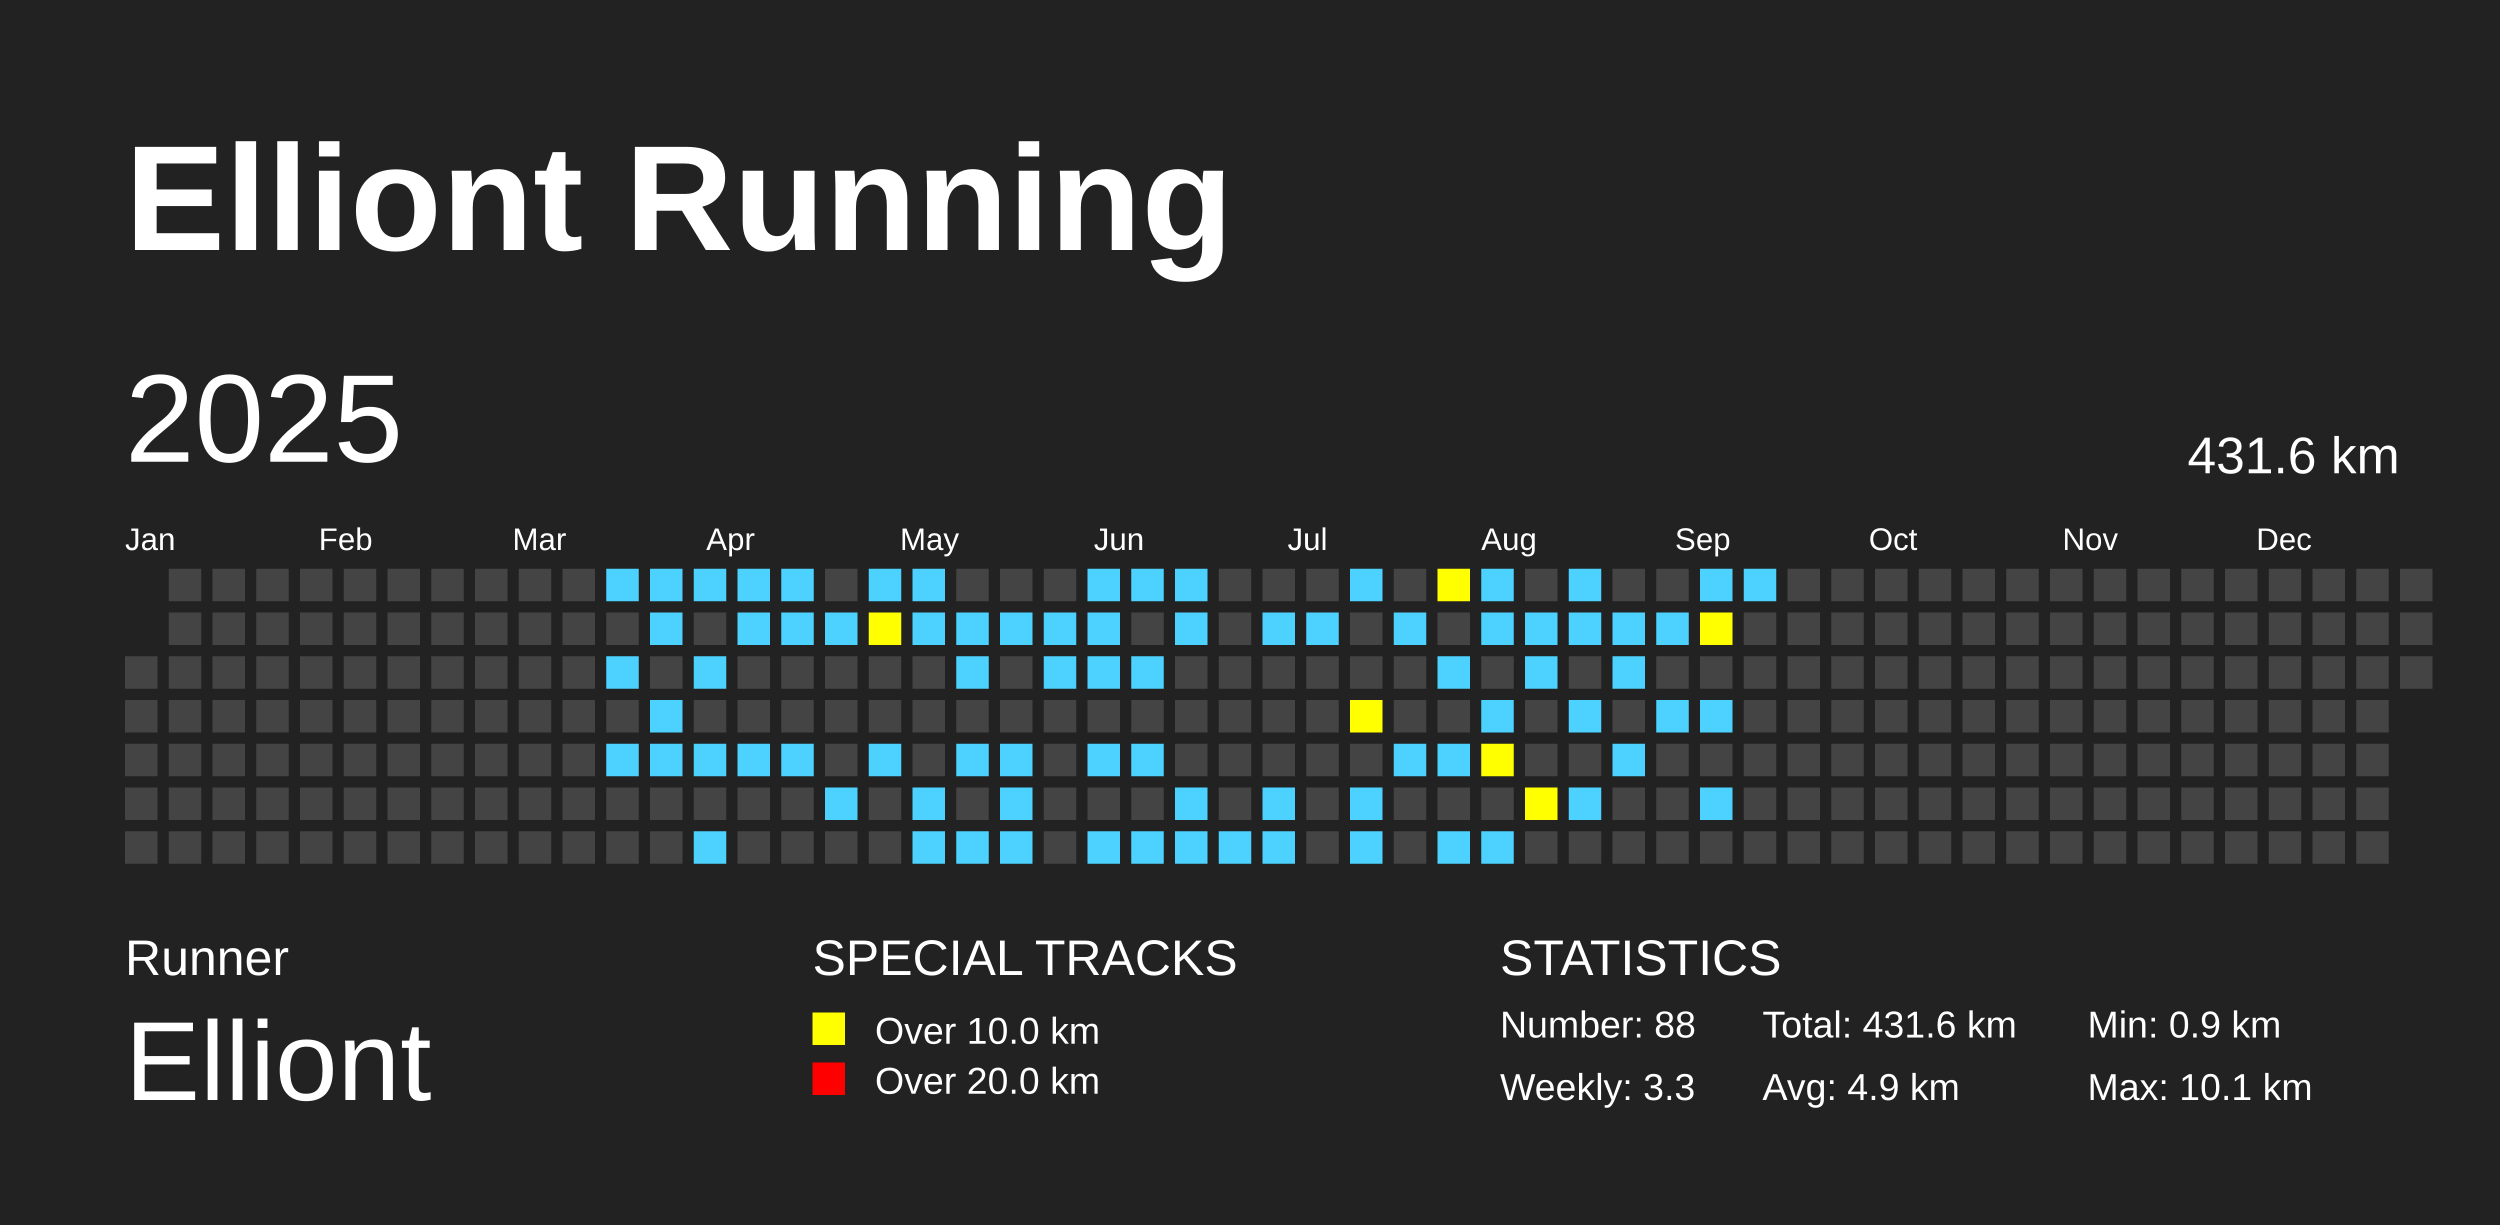
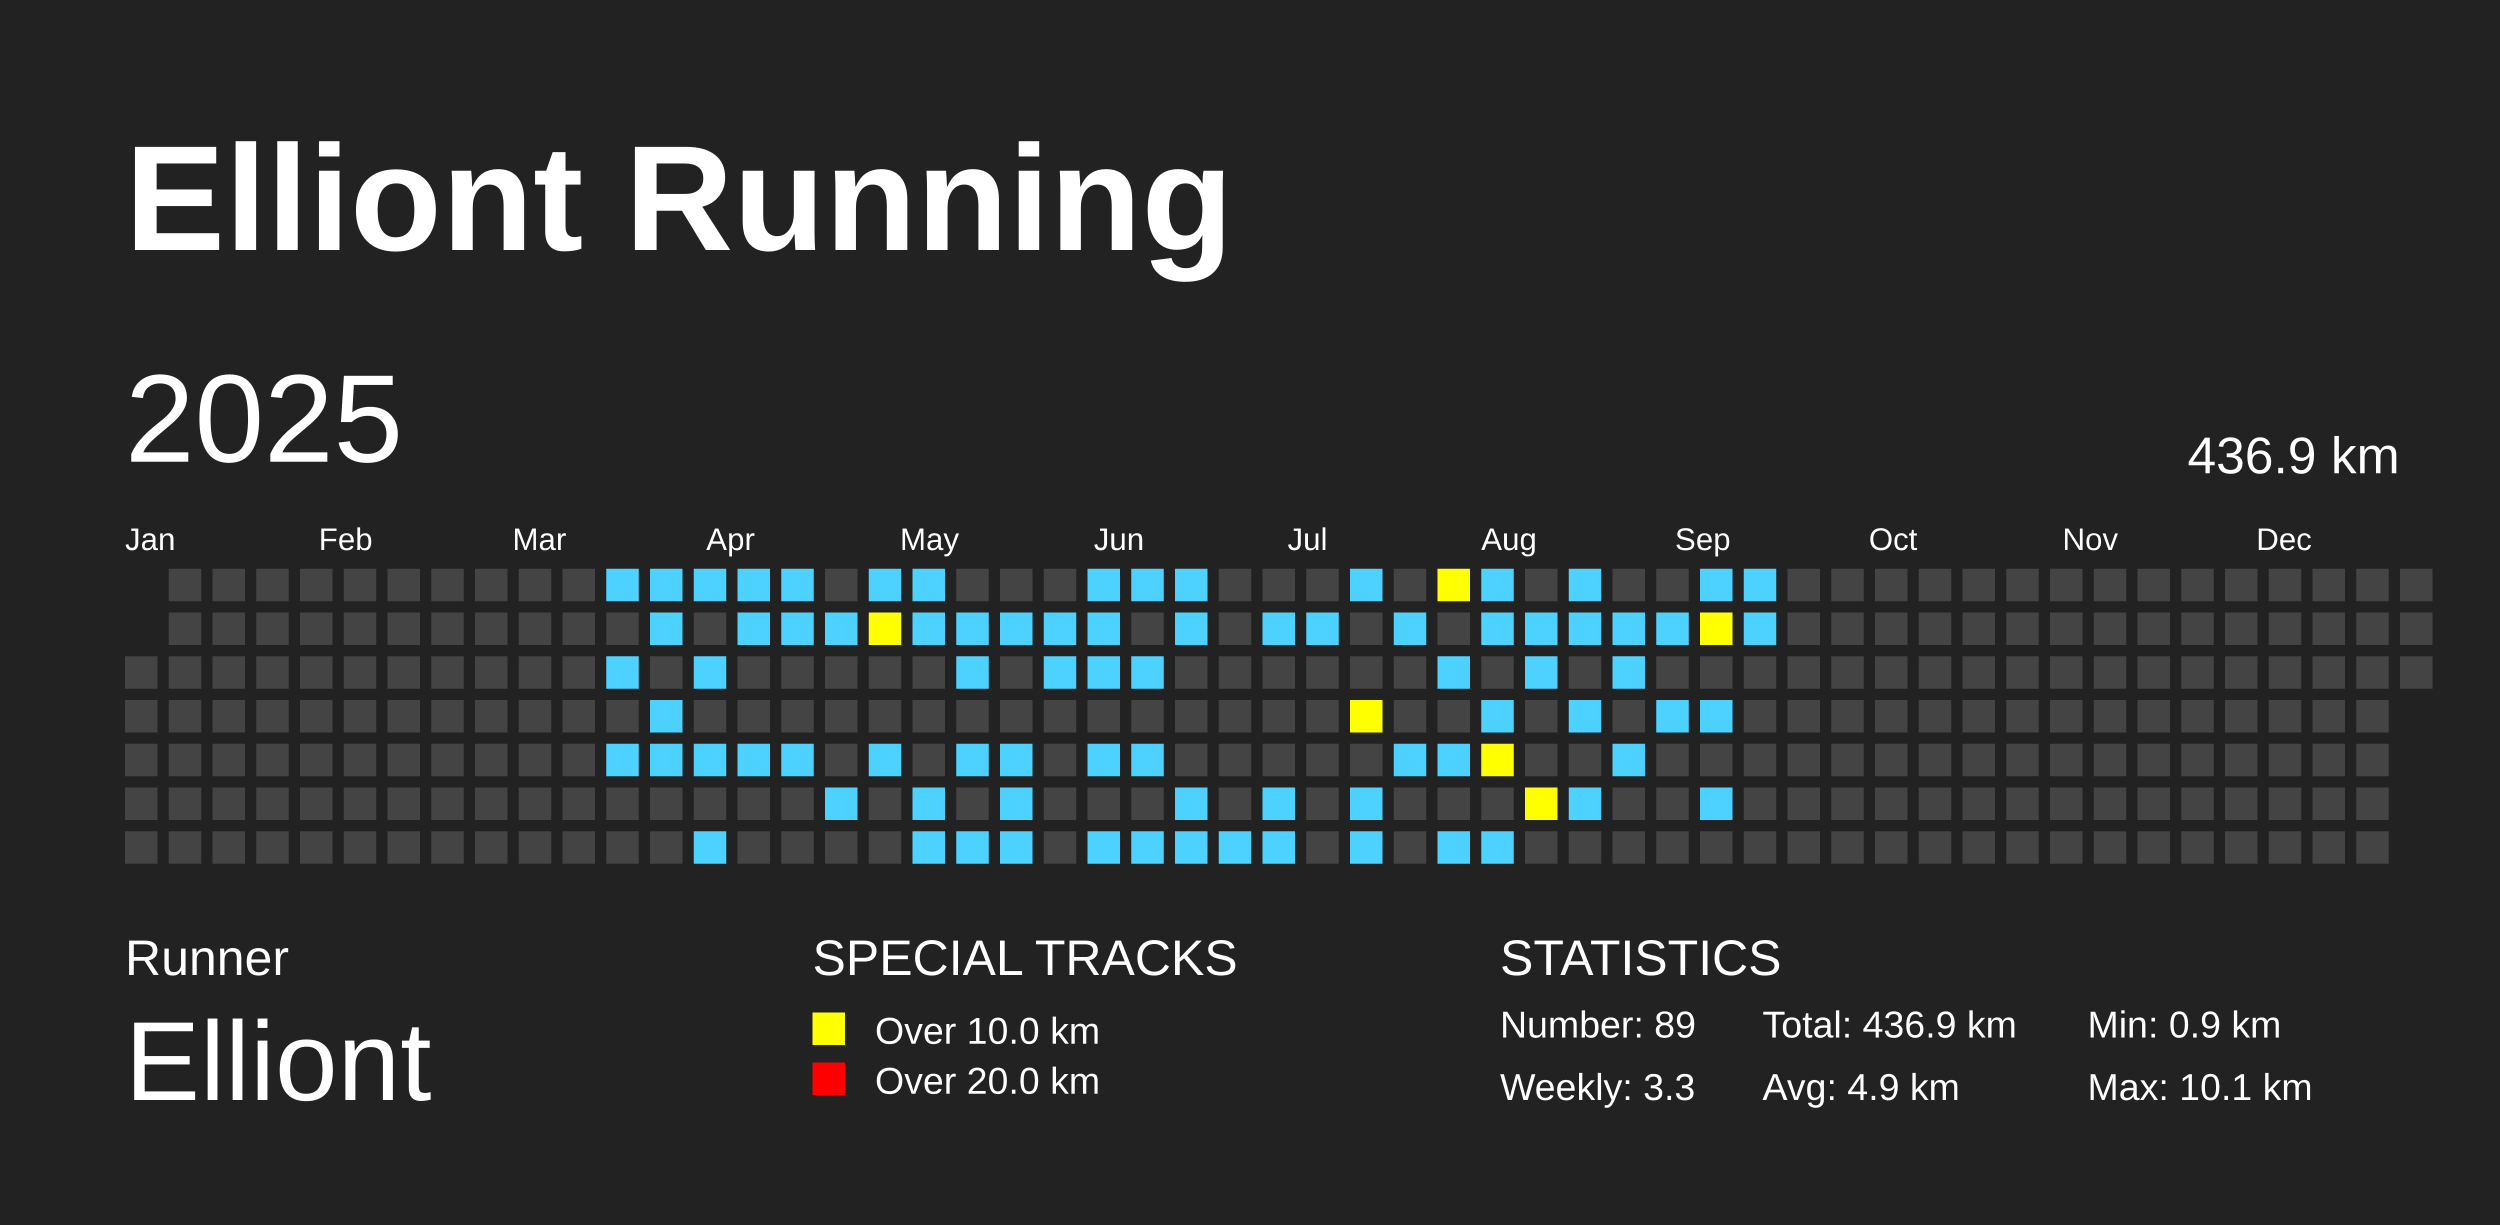
<svg xmlns="http://www.w3.org/2000/svg" baseProfile="full" height="98mm" version="1.1" viewBox="0,0,200,98" width="200mm">
  <defs />
  <rect fill="#222222" height="98" width="200" x="0" y="0" />
  <text fill="#FFFFFF" style="font-size:12px; font-family:Arial; font-weight:bold;" x="10" y="20">Elliont Running</text>
  <text fill="#FFFFFF" style="font-size:4px; font-family:Arial" x="10" y="78">Runner</text>
  <text fill="#FFFFFF" style="font-size:9px; font-family:Arial" x="10" y="88">Elliont</text>
  <text fill="#FFFFFF" style="font-size:4px; font-family:Arial" x="65" y="78">SPECIAL TRACKS</text>
  <rect fill="yellow" height="2.6" width="2.6" x="65" y="81" />
  <text fill="#FFFFFF" style="font-size:3px; font-family:Arial" x="70" y="83.5">Over 10.0 km</text>
  <rect fill="red" height="2.6" width="2.6" x="65" y="85" />
  <text fill="#FFFFFF" style="font-size:3px; font-family:Arial" x="70" y="87.5">Over 20.0 km</text>
  <text fill="#FFFFFF" style="font-size:4px; font-family:Arial" x="120" y="78">STATISTICS</text>
-   <text fill="#FFFFFF" style="font-size:3px; font-family:Arial" x="120" y="83">Number: 88</text>
+   <text fill="#FFFFFF" style="font-size:3px; font-family:Arial" x="120" y="83">Number: 89</text>
  <text fill="#FFFFFF" style="font-size:3px; font-family:Arial" x="120" y="88">Weekly: 3.3</text>
-   <text fill="#FFFFFF" style="font-size:3px; font-family:Arial" x="141" y="83">Total: 431.6 km</text>
+   <text fill="#FFFFFF" style="font-size:3px; font-family:Arial" x="141" y="83">Total: 436.9 km</text>
  <text fill="#FFFFFF" style="font-size:3px; font-family:Arial" x="141" y="88">Avg: 4.9 km</text>
  <text fill="#FFFFFF" style="font-size:3px; font-family:Arial" x="167" y="83">Min: 0.9 km</text>
  <text fill="#FFFFFF" style="font-size:3px; font-family:Arial" x="167" y="88">Max: 10.1 km</text>
  <text dominant-baseline="hanging" fill="#FFFFFF" style="font-size:10.0px; font-family:Arial;" x="10" y="30">2025</text>
-   <text dominant-baseline="hanging" fill="#FFFFFF" style="font-size:4.125px; font-family:Arial;" x="175" y="35">431.6 km</text>
+   <text dominant-baseline="hanging" fill="#FFFFFF" style="font-size:4.125px; font-family:Arial;" x="175" y="35">436.9 km</text>
  <text fill="#FFFFFF" style="font-size:2.5px; font-family:Arial" x="10.0" y="44">Jan</text>
  <text fill="#FFFFFF" style="font-size:2.5px; font-family:Arial" x="25.5" y="44">Feb</text>
  <text fill="#FFFFFF" style="font-size:2.5px; font-family:Arial" x="41.0" y="44">Mar</text>
  <text fill="#FFFFFF" style="font-size:2.5px; font-family:Arial" x="56.5" y="44">Apr</text>
  <text fill="#FFFFFF" style="font-size:2.5px; font-family:Arial" x="72.0" y="44">May</text>
  <text fill="#FFFFFF" style="font-size:2.5px; font-family:Arial" x="87.5" y="44">Jun</text>
  <text fill="#FFFFFF" style="font-size:2.5px; font-family:Arial" x="103.0" y="44">Jul</text>
  <text fill="#FFFFFF" style="font-size:2.5px; font-family:Arial" x="118.5" y="44">Aug</text>
  <text fill="#FFFFFF" style="font-size:2.5px; font-family:Arial" x="134.0" y="44">Sep</text>
  <text fill="#FFFFFF" style="font-size:2.5px; font-family:Arial" x="149.5" y="44">Oct</text>
  <text fill="#FFFFFF" style="font-size:2.5px; font-family:Arial" x="165.0" y="44">Nov</text>
  <text fill="#FFFFFF" style="font-size:2.5px; font-family:Arial" x="180.5" y="44">Dec</text>
  <rect fill="#444444" height="2.6" width="2.6" x="10.0" y="52.5" />
  <rect fill="#444444" height="2.6" width="2.6" x="10.0" y="56.0" />
  <rect fill="#444444" height="2.6" width="2.6" x="10.0" y="59.5" />
  <rect fill="#444444" height="2.6" width="2.6" x="10.0" y="63.0" />
  <rect fill="#444444" height="2.6" width="2.6" x="10.0" y="66.5" />
  <rect fill="#444444" height="2.6" width="2.6" x="13.5" y="45.5" />
  <rect fill="#444444" height="2.6" width="2.6" x="13.5" y="49.0" />
  <rect fill="#444444" height="2.6" width="2.6" x="13.5" y="52.5" />
  <rect fill="#444444" height="2.6" width="2.6" x="13.5" y="56.0" />
  <rect fill="#444444" height="2.6" width="2.6" x="13.5" y="59.5" />
  <rect fill="#444444" height="2.6" width="2.6" x="13.5" y="63.0" />
  <rect fill="#444444" height="2.6" width="2.6" x="13.5" y="66.5" />
  <rect fill="#444444" height="2.6" width="2.6" x="17.0" y="45.5" />
  <rect fill="#444444" height="2.6" width="2.6" x="17.0" y="49.0" />
  <rect fill="#444444" height="2.6" width="2.6" x="17.0" y="52.5" />
  <rect fill="#444444" height="2.6" width="2.6" x="17.0" y="56.0" />
  <rect fill="#444444" height="2.6" width="2.6" x="17.0" y="59.5" />
  <rect fill="#444444" height="2.6" width="2.6" x="17.0" y="63.0" />
  <rect fill="#444444" height="2.6" width="2.6" x="17.0" y="66.5" />
  <rect fill="#444444" height="2.6" width="2.6" x="20.5" y="45.5" />
  <rect fill="#444444" height="2.6" width="2.6" x="20.5" y="49.0" />
  <rect fill="#444444" height="2.6" width="2.6" x="20.5" y="52.5" />
  <rect fill="#444444" height="2.6" width="2.6" x="20.5" y="56.0" />
  <rect fill="#444444" height="2.6" width="2.6" x="20.5" y="59.5" />
  <rect fill="#444444" height="2.6" width="2.6" x="20.5" y="63.0" />
  <rect fill="#444444" height="2.6" width="2.6" x="20.5" y="66.5" />
  <rect fill="#444444" height="2.6" width="2.6" x="24.0" y="45.5" />
  <rect fill="#444444" height="2.6" width="2.6" x="24.0" y="49.0" />
  <rect fill="#444444" height="2.6" width="2.6" x="24.0" y="52.5" />
  <rect fill="#444444" height="2.6" width="2.6" x="24.0" y="56.0" />
  <rect fill="#444444" height="2.6" width="2.6" x="24.0" y="59.5" />
  <rect fill="#444444" height="2.6" width="2.6" x="24.0" y="63.0" />
  <rect fill="#444444" height="2.6" width="2.6" x="24.0" y="66.5" />
  <rect fill="#444444" height="2.6" width="2.6" x="27.5" y="45.5" />
  <rect fill="#444444" height="2.6" width="2.6" x="27.5" y="49.0" />
  <rect fill="#444444" height="2.6" width="2.6" x="27.5" y="52.5" />
  <rect fill="#444444" height="2.6" width="2.6" x="27.5" y="56.0" />
  <rect fill="#444444" height="2.6" width="2.6" x="27.5" y="59.5" />
  <rect fill="#444444" height="2.6" width="2.6" x="27.5" y="63.0" />
  <rect fill="#444444" height="2.6" width="2.6" x="27.5" y="66.5" />
  <rect fill="#444444" height="2.6" width="2.6" x="31.0" y="45.5" />
  <rect fill="#444444" height="2.6" width="2.6" x="31.0" y="49.0" />
  <rect fill="#444444" height="2.6" width="2.6" x="31.0" y="52.5" />
  <rect fill="#444444" height="2.6" width="2.6" x="31.0" y="56.0" />
  <rect fill="#444444" height="2.6" width="2.6" x="31.0" y="59.5" />
  <rect fill="#444444" height="2.6" width="2.6" x="31.0" y="63.0" />
  <rect fill="#444444" height="2.6" width="2.6" x="31.0" y="66.5" />
  <rect fill="#444444" height="2.6" width="2.6" x="34.5" y="45.5" />
  <rect fill="#444444" height="2.6" width="2.6" x="34.5" y="49.0" />
  <rect fill="#444444" height="2.6" width="2.6" x="34.5" y="52.5" />
  <rect fill="#444444" height="2.6" width="2.6" x="34.5" y="56.0" />
  <rect fill="#444444" height="2.6" width="2.6" x="34.5" y="59.5" />
  <rect fill="#444444" height="2.6" width="2.6" x="34.5" y="63.0" />
  <rect fill="#444444" height="2.6" width="2.6" x="34.5" y="66.5" />
  <rect fill="#444444" height="2.6" width="2.6" x="38.0" y="45.5" />
  <rect fill="#444444" height="2.6" width="2.6" x="38.0" y="49.0" />
  <rect fill="#444444" height="2.6" width="2.6" x="38.0" y="52.5" />
  <rect fill="#444444" height="2.6" width="2.6" x="38.0" y="56.0" />
  <rect fill="#444444" height="2.6" width="2.6" x="38.0" y="59.5" />
  <rect fill="#444444" height="2.6" width="2.6" x="38.0" y="63.0" />
  <rect fill="#444444" height="2.6" width="2.6" x="38.0" y="66.5" />
  <rect fill="#444444" height="2.6" width="2.6" x="41.5" y="45.5" />
  <rect fill="#444444" height="2.6" width="2.6" x="41.5" y="49.0" />
  <rect fill="#444444" height="2.6" width="2.6" x="41.5" y="52.5" />
  <rect fill="#444444" height="2.6" width="2.6" x="41.5" y="56.0" />
  <rect fill="#444444" height="2.6" width="2.6" x="41.5" y="59.5" />
  <rect fill="#444444" height="2.6" width="2.6" x="41.5" y="63.0" />
  <rect fill="#444444" height="2.6" width="2.6" x="41.5" y="66.5" />
  <rect fill="#444444" height="2.6" width="2.6" x="45.0" y="45.5" />
  <rect fill="#444444" height="2.6" width="2.6" x="45.0" y="49.0" />
  <rect fill="#444444" height="2.6" width="2.6" x="45.0" y="52.5" />
  <rect fill="#444444" height="2.6" width="2.6" x="45.0" y="56.0" />
  <rect fill="#444444" height="2.6" width="2.6" x="45.0" y="59.5" />
  <rect fill="#444444" height="2.6" width="2.6" x="45.0" y="63.0" />
  <rect fill="#444444" height="2.6" width="2.6" x="45.0" y="66.5" />
  <rect fill="#4DD2FF" height="2.6" width="2.6" x="48.5" y="45.5" />
  <rect fill="#444444" height="2.6" width="2.6" x="48.5" y="49.0" />
  <rect fill="#4DD2FF" height="2.6" width="2.6" x="48.5" y="52.5" />
  <rect fill="#444444" height="2.6" width="2.6" x="48.5" y="56.0" />
  <rect fill="#4DD2FF" height="2.6" width="2.6" x="48.5" y="59.5" />
  <rect fill="#444444" height="2.6" width="2.6" x="48.5" y="63.0" />
  <rect fill="#444444" height="2.6" width="2.6" x="48.5" y="66.5" />
  <rect fill="#4DD2FF" height="2.6" width="2.6" x="52.0" y="45.5" />
  <rect fill="#4DD2FF" height="2.6" width="2.6" x="52.0" y="49.0" />
  <rect fill="#444444" height="2.6" width="2.6" x="52.0" y="52.5" />
  <rect fill="#4DD2FF" height="2.6" width="2.6" x="52.0" y="56.0" />
  <rect fill="#4DD2FF" height="2.6" width="2.6" x="52.0" y="59.5" />
  <rect fill="#444444" height="2.6" width="2.6" x="52.0" y="63.0" />
  <rect fill="#444444" height="2.6" width="2.6" x="52.0" y="66.5" />
  <rect fill="#4DD2FF" height="2.6" width="2.6" x="55.5" y="45.5" />
  <rect fill="#444444" height="2.6" width="2.6" x="55.5" y="49.0" />
  <rect fill="#4DD2FF" height="2.6" width="2.6" x="55.5" y="52.5" />
  <rect fill="#444444" height="2.6" width="2.6" x="55.5" y="56.0" />
  <rect fill="#4DD2FF" height="2.6" width="2.6" x="55.5" y="59.5" />
  <rect fill="#444444" height="2.6" width="2.6" x="55.5" y="63.0" />
  <rect fill="#4DD2FF" height="2.6" width="2.6" x="55.5" y="66.5" />
  <rect fill="#4DD2FF" height="2.6" width="2.6" x="59.0" y="45.5" />
  <rect fill="#4DD2FF" height="2.6" width="2.6" x="59.0" y="49.0" />
  <rect fill="#444444" height="2.6" width="2.6" x="59.0" y="52.5" />
  <rect fill="#444444" height="2.6" width="2.6" x="59.0" y="56.0" />
  <rect fill="#4DD2FF" height="2.6" width="2.6" x="59.0" y="59.5" />
  <rect fill="#444444" height="2.6" width="2.6" x="59.0" y="63.0" />
  <rect fill="#444444" height="2.6" width="2.6" x="59.0" y="66.5" />
  <rect fill="#4DD2FF" height="2.6" width="2.6" x="62.5" y="45.5" />
  <rect fill="#4DD2FF" height="2.6" width="2.6" x="62.5" y="49.0" />
  <rect fill="#444444" height="2.6" width="2.6" x="62.5" y="52.5" />
  <rect fill="#444444" height="2.6" width="2.6" x="62.5" y="56.0" />
  <rect fill="#4DD2FF" height="2.6" width="2.6" x="62.5" y="59.5" />
  <rect fill="#444444" height="2.6" width="2.6" x="62.5" y="63.0" />
  <rect fill="#444444" height="2.6" width="2.6" x="62.5" y="66.5" />
  <rect fill="#444444" height="2.6" width="2.6" x="66.0" y="45.5" />
  <rect fill="#4DD2FF" height="2.6" width="2.6" x="66.0" y="49.0" />
  <rect fill="#444444" height="2.6" width="2.6" x="66.0" y="52.5" />
  <rect fill="#444444" height="2.6" width="2.6" x="66.0" y="56.0" />
  <rect fill="#444444" height="2.6" width="2.6" x="66.0" y="59.5" />
  <rect fill="#4DD2FF" height="2.6" width="2.6" x="66.0" y="63.0" />
  <rect fill="#444444" height="2.6" width="2.6" x="66.0" y="66.5" />
  <rect fill="#4DD2FF" height="2.6" width="2.6" x="69.5" y="45.5" />
  <rect fill="yellow" height="2.6" width="2.6" x="69.5" y="49.0" />
  <rect fill="#444444" height="2.6" width="2.6" x="69.5" y="52.5" />
  <rect fill="#444444" height="2.6" width="2.6" x="69.5" y="56.0" />
  <rect fill="#4DD2FF" height="2.6" width="2.6" x="69.5" y="59.5" />
  <rect fill="#444444" height="2.6" width="2.6" x="69.5" y="63.0" />
  <rect fill="#444444" height="2.6" width="2.6" x="69.5" y="66.5" />
  <rect fill="#4DD2FF" height="2.6" width="2.6" x="73.0" y="45.5" />
  <rect fill="#4DD2FF" height="2.6" width="2.6" x="73.0" y="49.0" />
  <rect fill="#444444" height="2.6" width="2.6" x="73.0" y="52.5" />
  <rect fill="#444444" height="2.6" width="2.6" x="73.0" y="56.0" />
  <rect fill="#444444" height="2.6" width="2.6" x="73.0" y="59.5" />
  <rect fill="#4DD2FF" height="2.6" width="2.6" x="73.0" y="63.0" />
  <rect fill="#4DD2FF" height="2.6" width="2.6" x="73.0" y="66.5" />
  <rect fill="#444444" height="2.6" width="2.6" x="76.5" y="45.5" />
  <rect fill="#4DD2FF" height="2.6" width="2.6" x="76.5" y="49.0" />
  <rect fill="#4DD2FF" height="2.6" width="2.6" x="76.5" y="52.5" />
  <rect fill="#444444" height="2.6" width="2.6" x="76.5" y="56.0" />
  <rect fill="#4DD2FF" height="2.6" width="2.6" x="76.5" y="59.5" />
  <rect fill="#444444" height="2.6" width="2.6" x="76.5" y="63.0" />
  <rect fill="#4DD2FF" height="2.6" width="2.6" x="76.5" y="66.5" />
  <rect fill="#444444" height="2.6" width="2.6" x="80.0" y="45.5" />
  <rect fill="#4DD2FF" height="2.6" width="2.6" x="80.0" y="49.0" />
  <rect fill="#444444" height="2.6" width="2.6" x="80.0" y="52.5" />
  <rect fill="#444444" height="2.6" width="2.6" x="80.0" y="56.0" />
  <rect fill="#4DD2FF" height="2.6" width="2.6" x="80.0" y="59.5" />
  <rect fill="#4DD2FF" height="2.6" width="2.6" x="80.0" y="63.0" />
  <rect fill="#4DD2FF" height="2.6" width="2.6" x="80.0" y="66.5" />
  <rect fill="#444444" height="2.6" width="2.6" x="83.5" y="45.5" />
  <rect fill="#4DD2FF" height="2.6" width="2.6" x="83.5" y="49.0" />
  <rect fill="#4DD2FF" height="2.6" width="2.6" x="83.5" y="52.5" />
  <rect fill="#444444" height="2.6" width="2.6" x="83.5" y="56.0" />
  <rect fill="#444444" height="2.6" width="2.6" x="83.5" y="59.5" />
  <rect fill="#444444" height="2.6" width="2.6" x="83.5" y="63.0" />
  <rect fill="#444444" height="2.6" width="2.6" x="83.5" y="66.5" />
  <rect fill="#4DD2FF" height="2.6" width="2.6" x="87.0" y="45.5" />
  <rect fill="#4DD2FF" height="2.6" width="2.6" x="87.0" y="49.0" />
  <rect fill="#4DD2FF" height="2.6" width="2.6" x="87.0" y="52.5" />
  <rect fill="#444444" height="2.6" width="2.6" x="87.0" y="56.0" />
  <rect fill="#4DD2FF" height="2.6" width="2.6" x="87.0" y="59.5" />
  <rect fill="#444444" height="2.6" width="2.6" x="87.0" y="63.0" />
  <rect fill="#4DD2FF" height="2.6" width="2.6" x="87.0" y="66.5" />
  <rect fill="#4DD2FF" height="2.6" width="2.6" x="90.5" y="45.5" />
  <rect fill="#444444" height="2.6" width="2.6" x="90.5" y="49.0" />
  <rect fill="#4DD2FF" height="2.6" width="2.6" x="90.5" y="52.5" />
  <rect fill="#444444" height="2.6" width="2.6" x="90.5" y="56.0" />
  <rect fill="#4DD2FF" height="2.6" width="2.6" x="90.5" y="59.5" />
  <rect fill="#444444" height="2.6" width="2.6" x="90.5" y="63.0" />
  <rect fill="#4DD2FF" height="2.6" width="2.6" x="90.5" y="66.5" />
  <rect fill="#4DD2FF" height="2.6" width="2.6" x="94.0" y="45.5" />
  <rect fill="#4DD2FF" height="2.6" width="2.6" x="94.0" y="49.0" />
  <rect fill="#444444" height="2.6" width="2.6" x="94.0" y="52.5" />
  <rect fill="#444444" height="2.6" width="2.6" x="94.0" y="56.0" />
  <rect fill="#444444" height="2.6" width="2.6" x="94.0" y="59.5" />
  <rect fill="#4DD2FF" height="2.6" width="2.6" x="94.0" y="63.0" />
  <rect fill="#4DD2FF" height="2.6" width="2.6" x="94.0" y="66.5" />
  <rect fill="#444444" height="2.6" width="2.6" x="97.5" y="45.5" />
  <rect fill="#444444" height="2.6" width="2.6" x="97.5" y="49.0" />
  <rect fill="#444444" height="2.6" width="2.6" x="97.5" y="52.5" />
  <rect fill="#444444" height="2.6" width="2.6" x="97.5" y="56.0" />
  <rect fill="#444444" height="2.6" width="2.6" x="97.5" y="59.5" />
  <rect fill="#444444" height="2.6" width="2.6" x="97.5" y="63.0" />
  <rect fill="#4DD2FF" height="2.6" width="2.6" x="97.5" y="66.5" />
  <rect fill="#444444" height="2.6" width="2.6" x="101.0" y="45.5" />
  <rect fill="#4DD2FF" height="2.6" width="2.6" x="101.0" y="49.0" />
  <rect fill="#444444" height="2.6" width="2.6" x="101.0" y="52.5" />
  <rect fill="#444444" height="2.6" width="2.6" x="101.0" y="56.0" />
  <rect fill="#444444" height="2.6" width="2.6" x="101.0" y="59.5" />
  <rect fill="#4DD2FF" height="2.6" width="2.6" x="101.0" y="63.0" />
  <rect fill="#4DD2FF" height="2.6" width="2.6" x="101.0" y="66.5" />
  <rect fill="#444444" height="2.6" width="2.6" x="104.5" y="45.5" />
  <rect fill="#4DD2FF" height="2.6" width="2.6" x="104.5" y="49.0" />
  <rect fill="#444444" height="2.6" width="2.6" x="104.5" y="52.5" />
  <rect fill="#444444" height="2.6" width="2.6" x="104.5" y="56.0" />
  <rect fill="#444444" height="2.6" width="2.6" x="104.5" y="59.5" />
  <rect fill="#444444" height="2.6" width="2.6" x="104.5" y="63.0" />
  <rect fill="#444444" height="2.6" width="2.6" x="104.5" y="66.5" />
  <rect fill="#4DD2FF" height="2.6" width="2.6" x="108.0" y="45.5" />
  <rect fill="#444444" height="2.6" width="2.6" x="108.0" y="49.0" />
  <rect fill="#444444" height="2.6" width="2.6" x="108.0" y="52.5" />
  <rect fill="yellow" height="2.6" width="2.6" x="108.0" y="56.0" />
  <rect fill="#444444" height="2.6" width="2.6" x="108.0" y="59.5" />
  <rect fill="#4DD2FF" height="2.6" width="2.6" x="108.0" y="63.0" />
  <rect fill="#4DD2FF" height="2.6" width="2.6" x="108.0" y="66.5" />
  <rect fill="#444444" height="2.6" width="2.6" x="111.5" y="45.5" />
  <rect fill="#4DD2FF" height="2.6" width="2.6" x="111.5" y="49.0" />
  <rect fill="#444444" height="2.6" width="2.6" x="111.5" y="52.5" />
  <rect fill="#444444" height="2.6" width="2.6" x="111.5" y="56.0" />
  <rect fill="#4DD2FF" height="2.6" width="2.6" x="111.5" y="59.5" />
  <rect fill="#444444" height="2.6" width="2.6" x="111.5" y="63.0" />
  <rect fill="#444444" height="2.6" width="2.6" x="111.5" y="66.5" />
  <rect fill="yellow" height="2.6" width="2.6" x="115.0" y="45.5" />
  <rect fill="#444444" height="2.6" width="2.6" x="115.0" y="49.0" />
  <rect fill="#4DD2FF" height="2.6" width="2.6" x="115.0" y="52.5" />
  <rect fill="#444444" height="2.6" width="2.6" x="115.0" y="56.0" />
  <rect fill="#4DD2FF" height="2.6" width="2.6" x="115.0" y="59.5" />
  <rect fill="#444444" height="2.6" width="2.6" x="115.0" y="63.0" />
  <rect fill="#4DD2FF" height="2.6" width="2.6" x="115.0" y="66.5" />
  <rect fill="#4DD2FF" height="2.6" width="2.6" x="118.5" y="45.5" />
  <rect fill="#4DD2FF" height="2.6" width="2.6" x="118.5" y="49.0" />
  <rect fill="#444444" height="2.6" width="2.6" x="118.5" y="52.5" />
  <rect fill="#4DD2FF" height="2.6" width="2.6" x="118.5" y="56.0" />
  <rect fill="yellow" height="2.6" width="2.6" x="118.5" y="59.5" />
  <rect fill="#444444" height="2.6" width="2.6" x="118.5" y="63.0" />
  <rect fill="#4DD2FF" height="2.6" width="2.6" x="118.5" y="66.5" />
  <rect fill="#444444" height="2.6" width="2.6" x="122.0" y="45.5" />
  <rect fill="#4DD2FF" height="2.6" width="2.6" x="122.0" y="49.0" />
  <rect fill="#4DD2FF" height="2.6" width="2.6" x="122.0" y="52.5" />
  <rect fill="#444444" height="2.6" width="2.6" x="122.0" y="56.0" />
  <rect fill="#444444" height="2.6" width="2.6" x="122.0" y="59.5" />
  <rect fill="yellow" height="2.6" width="2.6" x="122.0" y="63.0" />
  <rect fill="#444444" height="2.6" width="2.6" x="122.0" y="66.5" />
  <rect fill="#4DD2FF" height="2.6" width="2.6" x="125.5" y="45.5" />
  <rect fill="#4DD2FF" height="2.6" width="2.6" x="125.5" y="49.0" />
  <rect fill="#444444" height="2.6" width="2.6" x="125.5" y="52.5" />
  <rect fill="#4DD2FF" height="2.6" width="2.6" x="125.5" y="56.0" />
  <rect fill="#444444" height="2.6" width="2.6" x="125.5" y="59.5" />
  <rect fill="#4DD2FF" height="2.6" width="2.6" x="125.5" y="63.0" />
  <rect fill="#444444" height="2.6" width="2.6" x="125.5" y="66.5" />
  <rect fill="#444444" height="2.6" width="2.6" x="129.0" y="45.5" />
  <rect fill="#4DD2FF" height="2.6" width="2.6" x="129.0" y="49.0" />
  <rect fill="#4DD2FF" height="2.6" width="2.6" x="129.0" y="52.5" />
  <rect fill="#444444" height="2.6" width="2.6" x="129.0" y="56.0" />
  <rect fill="#4DD2FF" height="2.6" width="2.6" x="129.0" y="59.5" />
  <rect fill="#444444" height="2.6" width="2.6" x="129.0" y="63.0" />
  <rect fill="#444444" height="2.6" width="2.6" x="129.0" y="66.5" />
  <rect fill="#444444" height="2.6" width="2.6" x="132.5" y="45.5" />
  <rect fill="#4DD2FF" height="2.6" width="2.6" x="132.5" y="49.0" />
  <rect fill="#444444" height="2.6" width="2.6" x="132.5" y="52.5" />
  <rect fill="#4DD2FF" height="2.6" width="2.6" x="132.5" y="56.0" />
  <rect fill="#444444" height="2.6" width="2.6" x="132.5" y="59.5" />
  <rect fill="#444444" height="2.6" width="2.6" x="132.5" y="63.0" />
  <rect fill="#444444" height="2.6" width="2.6" x="132.5" y="66.5" />
  <rect fill="#4DD2FF" height="2.6" width="2.6" x="136.0" y="45.5" />
  <rect fill="yellow" height="2.6" width="2.6" x="136.0" y="49.0" />
  <rect fill="#444444" height="2.6" width="2.6" x="136.0" y="52.5" />
  <rect fill="#4DD2FF" height="2.6" width="2.6" x="136.0" y="56.0" />
  <rect fill="#444444" height="2.6" width="2.6" x="136.0" y="59.5" />
  <rect fill="#4DD2FF" height="2.6" width="2.6" x="136.0" y="63.0" />
  <rect fill="#444444" height="2.6" width="2.6" x="136.0" y="66.5" />
  <rect fill="#4DD2FF" height="2.6" width="2.6" x="139.5" y="45.5" />
-   <rect fill="#444444" height="2.6" width="2.6" x="139.5" y="49.0" />
+   <rect fill="#4DD2FF" height="2.6" width="2.6" x="139.5" y="49.0" />
  <rect fill="#444444" height="2.6" width="2.6" x="139.5" y="52.5" />
  <rect fill="#444444" height="2.6" width="2.6" x="139.5" y="56.0" />
  <rect fill="#444444" height="2.6" width="2.6" x="139.5" y="59.5" />
  <rect fill="#444444" height="2.6" width="2.6" x="139.5" y="63.0" />
  <rect fill="#444444" height="2.6" width="2.6" x="139.5" y="66.5" />
  <rect fill="#444444" height="2.6" width="2.6" x="143.0" y="45.5" />
  <rect fill="#444444" height="2.6" width="2.6" x="143.0" y="49.0" />
  <rect fill="#444444" height="2.6" width="2.6" x="143.0" y="52.5" />
  <rect fill="#444444" height="2.6" width="2.6" x="143.0" y="56.0" />
  <rect fill="#444444" height="2.6" width="2.6" x="143.0" y="59.5" />
  <rect fill="#444444" height="2.6" width="2.6" x="143.0" y="63.0" />
  <rect fill="#444444" height="2.6" width="2.6" x="143.0" y="66.5" />
  <rect fill="#444444" height="2.6" width="2.6" x="146.5" y="45.5" />
  <rect fill="#444444" height="2.6" width="2.6" x="146.5" y="49.0" />
  <rect fill="#444444" height="2.6" width="2.6" x="146.5" y="52.5" />
  <rect fill="#444444" height="2.6" width="2.6" x="146.5" y="56.0" />
  <rect fill="#444444" height="2.6" width="2.6" x="146.5" y="59.5" />
  <rect fill="#444444" height="2.6" width="2.6" x="146.5" y="63.0" />
  <rect fill="#444444" height="2.6" width="2.6" x="146.5" y="66.5" />
  <rect fill="#444444" height="2.6" width="2.6" x="150.0" y="45.5" />
  <rect fill="#444444" height="2.6" width="2.6" x="150.0" y="49.0" />
  <rect fill="#444444" height="2.6" width="2.6" x="150.0" y="52.5" />
  <rect fill="#444444" height="2.6" width="2.6" x="150.0" y="56.0" />
  <rect fill="#444444" height="2.6" width="2.6" x="150.0" y="59.5" />
  <rect fill="#444444" height="2.6" width="2.6" x="150.0" y="63.0" />
  <rect fill="#444444" height="2.6" width="2.6" x="150.0" y="66.5" />
  <rect fill="#444444" height="2.6" width="2.6" x="153.5" y="45.5" />
  <rect fill="#444444" height="2.6" width="2.6" x="153.5" y="49.0" />
  <rect fill="#444444" height="2.6" width="2.6" x="153.5" y="52.5" />
  <rect fill="#444444" height="2.6" width="2.6" x="153.5" y="56.0" />
  <rect fill="#444444" height="2.6" width="2.6" x="153.5" y="59.5" />
  <rect fill="#444444" height="2.6" width="2.6" x="153.5" y="63.0" />
  <rect fill="#444444" height="2.6" width="2.6" x="153.5" y="66.5" />
  <rect fill="#444444" height="2.6" width="2.6" x="157.0" y="45.5" />
  <rect fill="#444444" height="2.6" width="2.6" x="157.0" y="49.0" />
  <rect fill="#444444" height="2.6" width="2.6" x="157.0" y="52.5" />
  <rect fill="#444444" height="2.6" width="2.6" x="157.0" y="56.0" />
  <rect fill="#444444" height="2.6" width="2.6" x="157.0" y="59.5" />
  <rect fill="#444444" height="2.6" width="2.6" x="157.0" y="63.0" />
  <rect fill="#444444" height="2.6" width="2.6" x="157.0" y="66.5" />
  <rect fill="#444444" height="2.6" width="2.6" x="160.5" y="45.5" />
  <rect fill="#444444" height="2.6" width="2.6" x="160.5" y="49.0" />
  <rect fill="#444444" height="2.6" width="2.6" x="160.5" y="52.5" />
  <rect fill="#444444" height="2.6" width="2.6" x="160.5" y="56.0" />
  <rect fill="#444444" height="2.6" width="2.6" x="160.5" y="59.5" />
  <rect fill="#444444" height="2.6" width="2.6" x="160.5" y="63.0" />
  <rect fill="#444444" height="2.6" width="2.6" x="160.5" y="66.5" />
  <rect fill="#444444" height="2.6" width="2.6" x="164.0" y="45.5" />
  <rect fill="#444444" height="2.6" width="2.6" x="164.0" y="49.0" />
  <rect fill="#444444" height="2.6" width="2.6" x="164.0" y="52.5" />
  <rect fill="#444444" height="2.6" width="2.6" x="164.0" y="56.0" />
  <rect fill="#444444" height="2.6" width="2.6" x="164.0" y="59.5" />
  <rect fill="#444444" height="2.6" width="2.6" x="164.0" y="63.0" />
  <rect fill="#444444" height="2.6" width="2.6" x="164.0" y="66.5" />
  <rect fill="#444444" height="2.6" width="2.6" x="167.5" y="45.5" />
  <rect fill="#444444" height="2.6" width="2.6" x="167.5" y="49.0" />
  <rect fill="#444444" height="2.6" width="2.6" x="167.5" y="52.5" />
  <rect fill="#444444" height="2.6" width="2.6" x="167.5" y="56.0" />
  <rect fill="#444444" height="2.6" width="2.6" x="167.5" y="59.5" />
  <rect fill="#444444" height="2.6" width="2.6" x="167.5" y="63.0" />
  <rect fill="#444444" height="2.6" width="2.6" x="167.5" y="66.5" />
  <rect fill="#444444" height="2.6" width="2.6" x="171.0" y="45.5" />
  <rect fill="#444444" height="2.6" width="2.6" x="171.0" y="49.0" />
  <rect fill="#444444" height="2.6" width="2.6" x="171.0" y="52.5" />
  <rect fill="#444444" height="2.6" width="2.6" x="171.0" y="56.0" />
  <rect fill="#444444" height="2.6" width="2.6" x="171.0" y="59.5" />
  <rect fill="#444444" height="2.6" width="2.6" x="171.0" y="63.0" />
  <rect fill="#444444" height="2.6" width="2.6" x="171.0" y="66.5" />
  <rect fill="#444444" height="2.6" width="2.6" x="174.5" y="45.5" />
  <rect fill="#444444" height="2.6" width="2.6" x="174.5" y="49.0" />
  <rect fill="#444444" height="2.6" width="2.6" x="174.5" y="52.5" />
  <rect fill="#444444" height="2.6" width="2.6" x="174.5" y="56.0" />
  <rect fill="#444444" height="2.6" width="2.6" x="174.5" y="59.5" />
  <rect fill="#444444" height="2.6" width="2.6" x="174.5" y="63.0" />
  <rect fill="#444444" height="2.6" width="2.6" x="174.5" y="66.5" />
  <rect fill="#444444" height="2.6" width="2.6" x="178.0" y="45.5" />
  <rect fill="#444444" height="2.6" width="2.6" x="178.0" y="49.0" />
  <rect fill="#444444" height="2.6" width="2.6" x="178.0" y="52.5" />
  <rect fill="#444444" height="2.6" width="2.6" x="178.0" y="56.0" />
  <rect fill="#444444" height="2.6" width="2.6" x="178.0" y="59.5" />
  <rect fill="#444444" height="2.6" width="2.6" x="178.0" y="63.0" />
  <rect fill="#444444" height="2.6" width="2.6" x="178.0" y="66.5" />
  <rect fill="#444444" height="2.6" width="2.6" x="181.5" y="45.5" />
  <rect fill="#444444" height="2.6" width="2.6" x="181.5" y="49.0" />
  <rect fill="#444444" height="2.6" width="2.6" x="181.5" y="52.5" />
  <rect fill="#444444" height="2.6" width="2.6" x="181.5" y="56.0" />
  <rect fill="#444444" height="2.6" width="2.6" x="181.5" y="59.5" />
  <rect fill="#444444" height="2.6" width="2.6" x="181.5" y="63.0" />
  <rect fill="#444444" height="2.6" width="2.6" x="181.5" y="66.5" />
  <rect fill="#444444" height="2.6" width="2.6" x="185.0" y="45.5" />
  <rect fill="#444444" height="2.6" width="2.6" x="185.0" y="49.0" />
  <rect fill="#444444" height="2.6" width="2.6" x="185.0" y="52.5" />
  <rect fill="#444444" height="2.6" width="2.6" x="185.0" y="56.0" />
  <rect fill="#444444" height="2.6" width="2.6" x="185.0" y="59.5" />
  <rect fill="#444444" height="2.6" width="2.6" x="185.0" y="63.0" />
  <rect fill="#444444" height="2.6" width="2.6" x="185.0" y="66.5" />
  <rect fill="#444444" height="2.6" width="2.6" x="188.5" y="45.5" />
  <rect fill="#444444" height="2.6" width="2.6" x="188.5" y="49.0" />
  <rect fill="#444444" height="2.6" width="2.6" x="188.5" y="52.5" />
  <rect fill="#444444" height="2.6" width="2.6" x="188.5" y="56.0" />
  <rect fill="#444444" height="2.6" width="2.6" x="188.5" y="59.5" />
  <rect fill="#444444" height="2.6" width="2.6" x="188.5" y="63.0" />
  <rect fill="#444444" height="2.6" width="2.6" x="188.5" y="66.5" />
  <rect fill="#444444" height="2.6" width="2.6" x="192.0" y="45.5" />
  <rect fill="#444444" height="2.6" width="2.6" x="192.0" y="49.0" />
  <rect fill="#444444" height="2.6" width="2.6" x="192.0" y="52.5" />
</svg>
